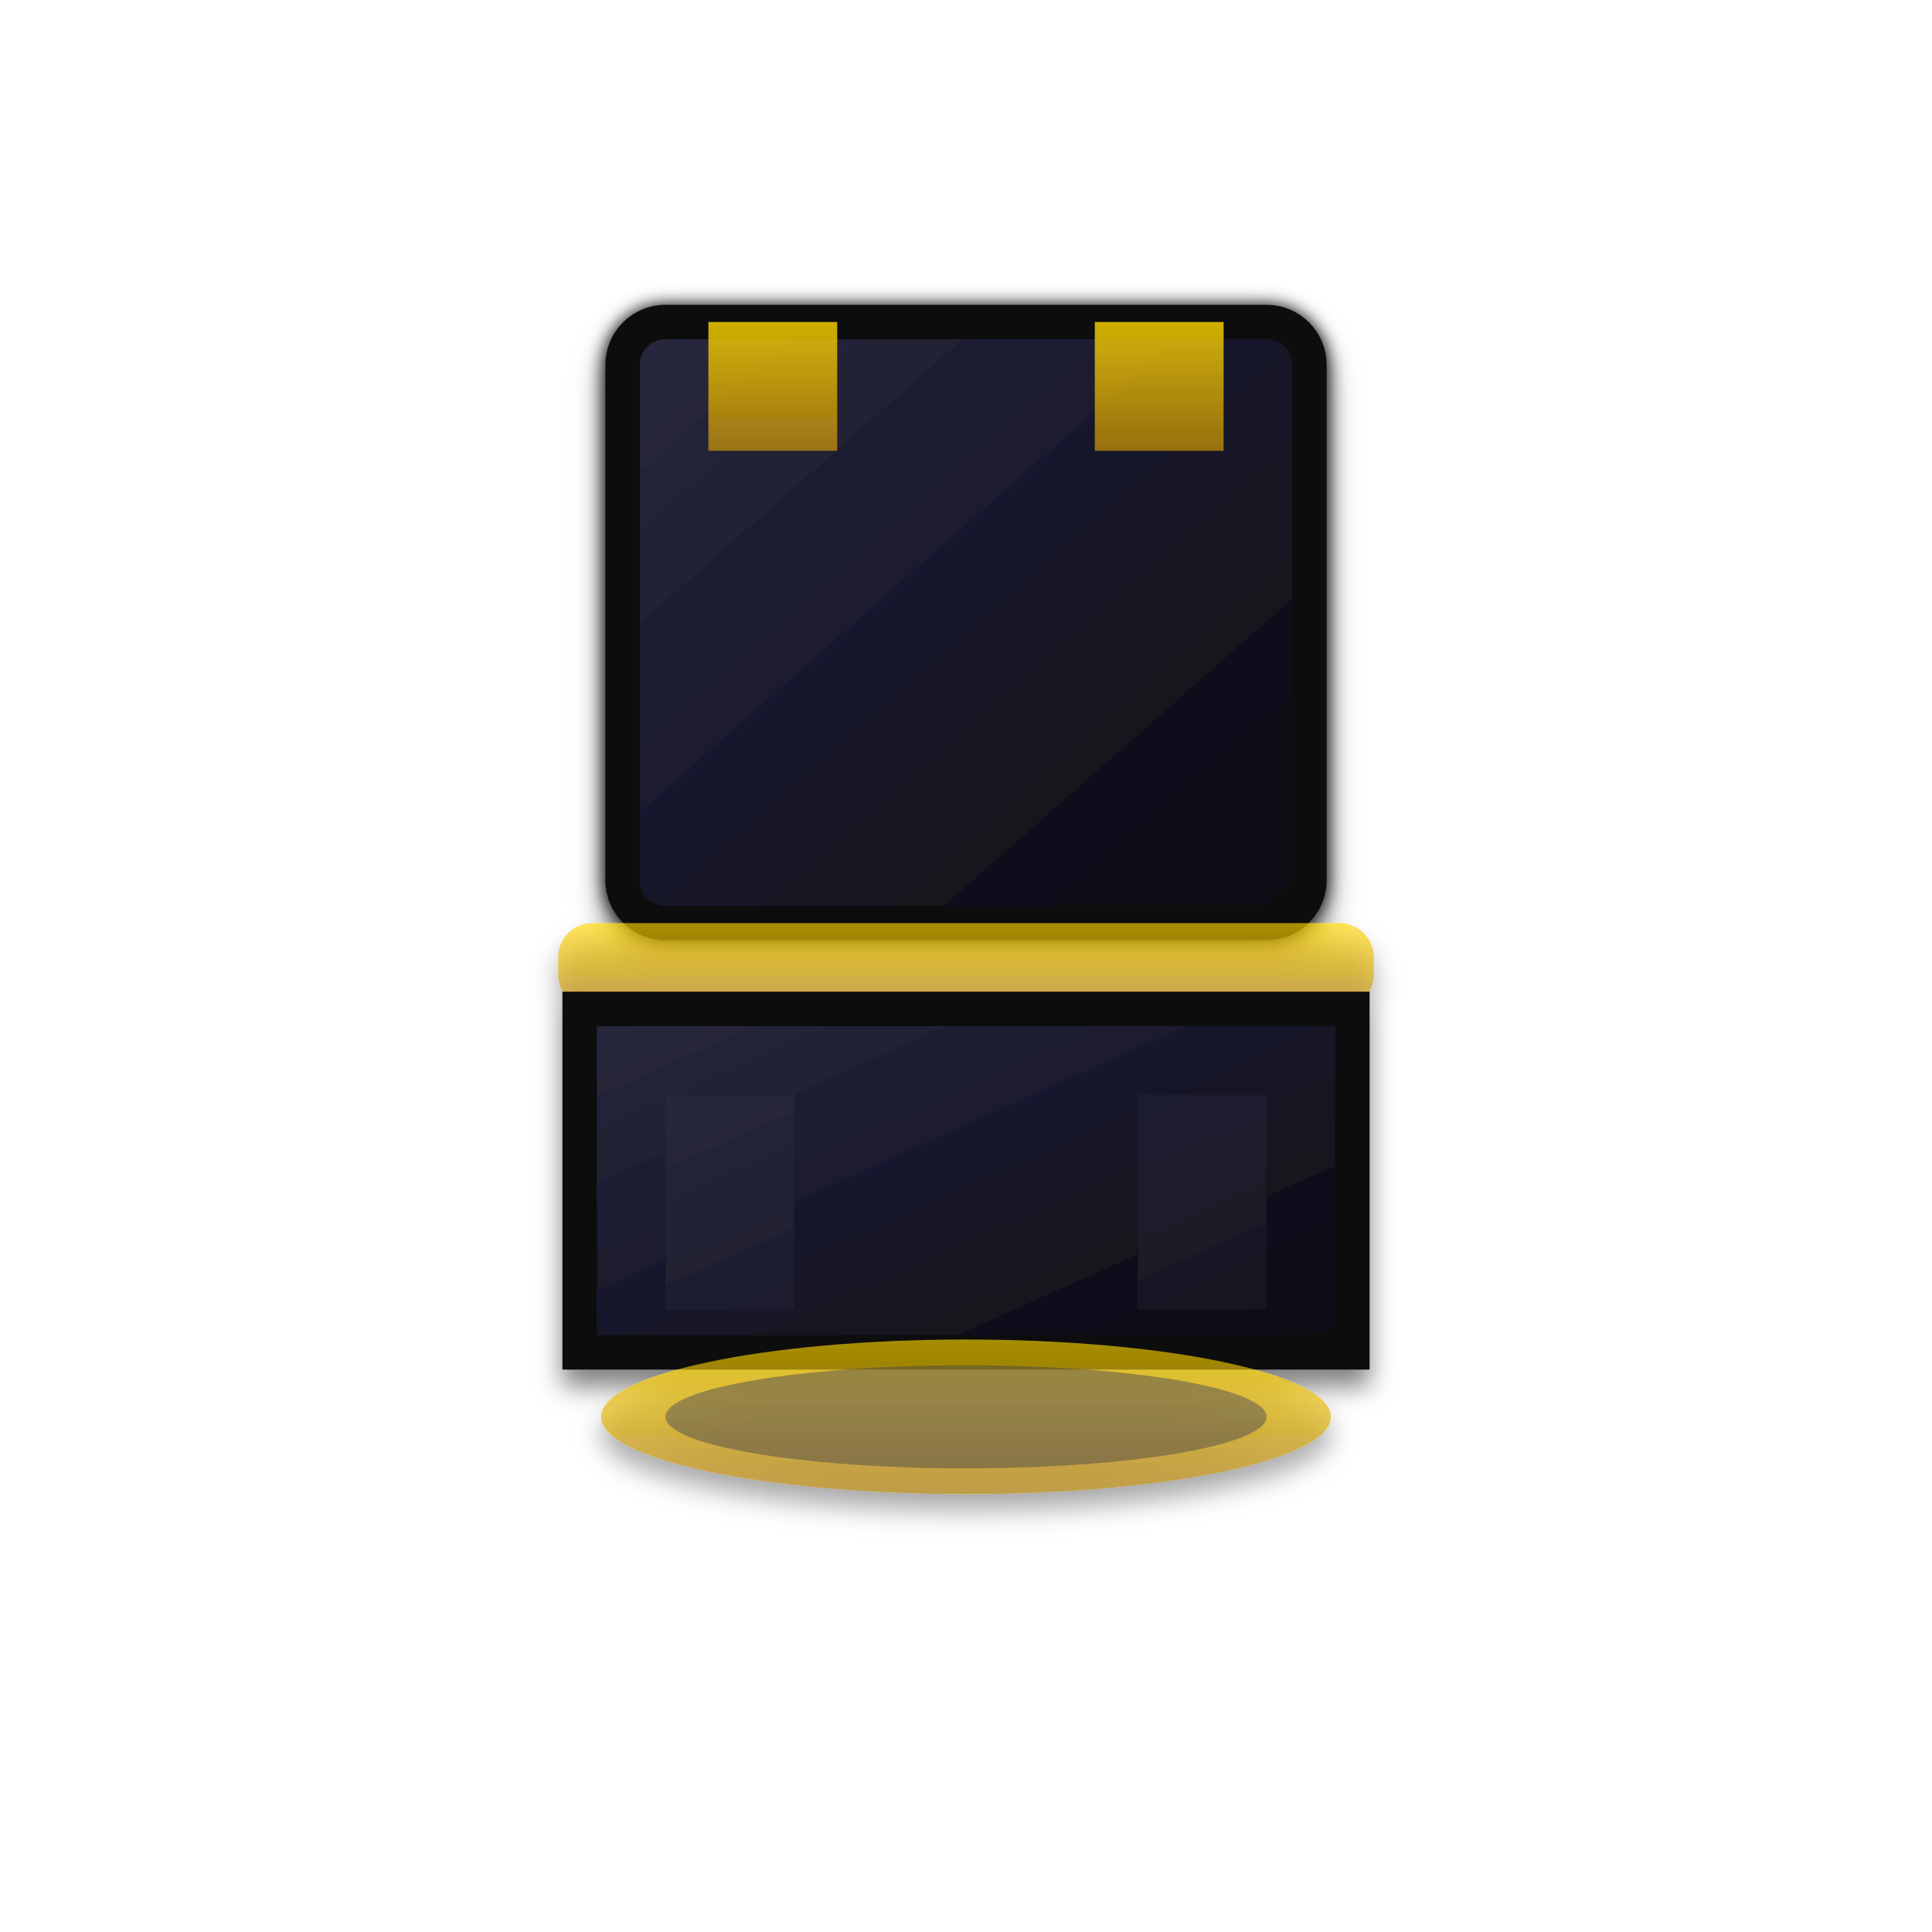
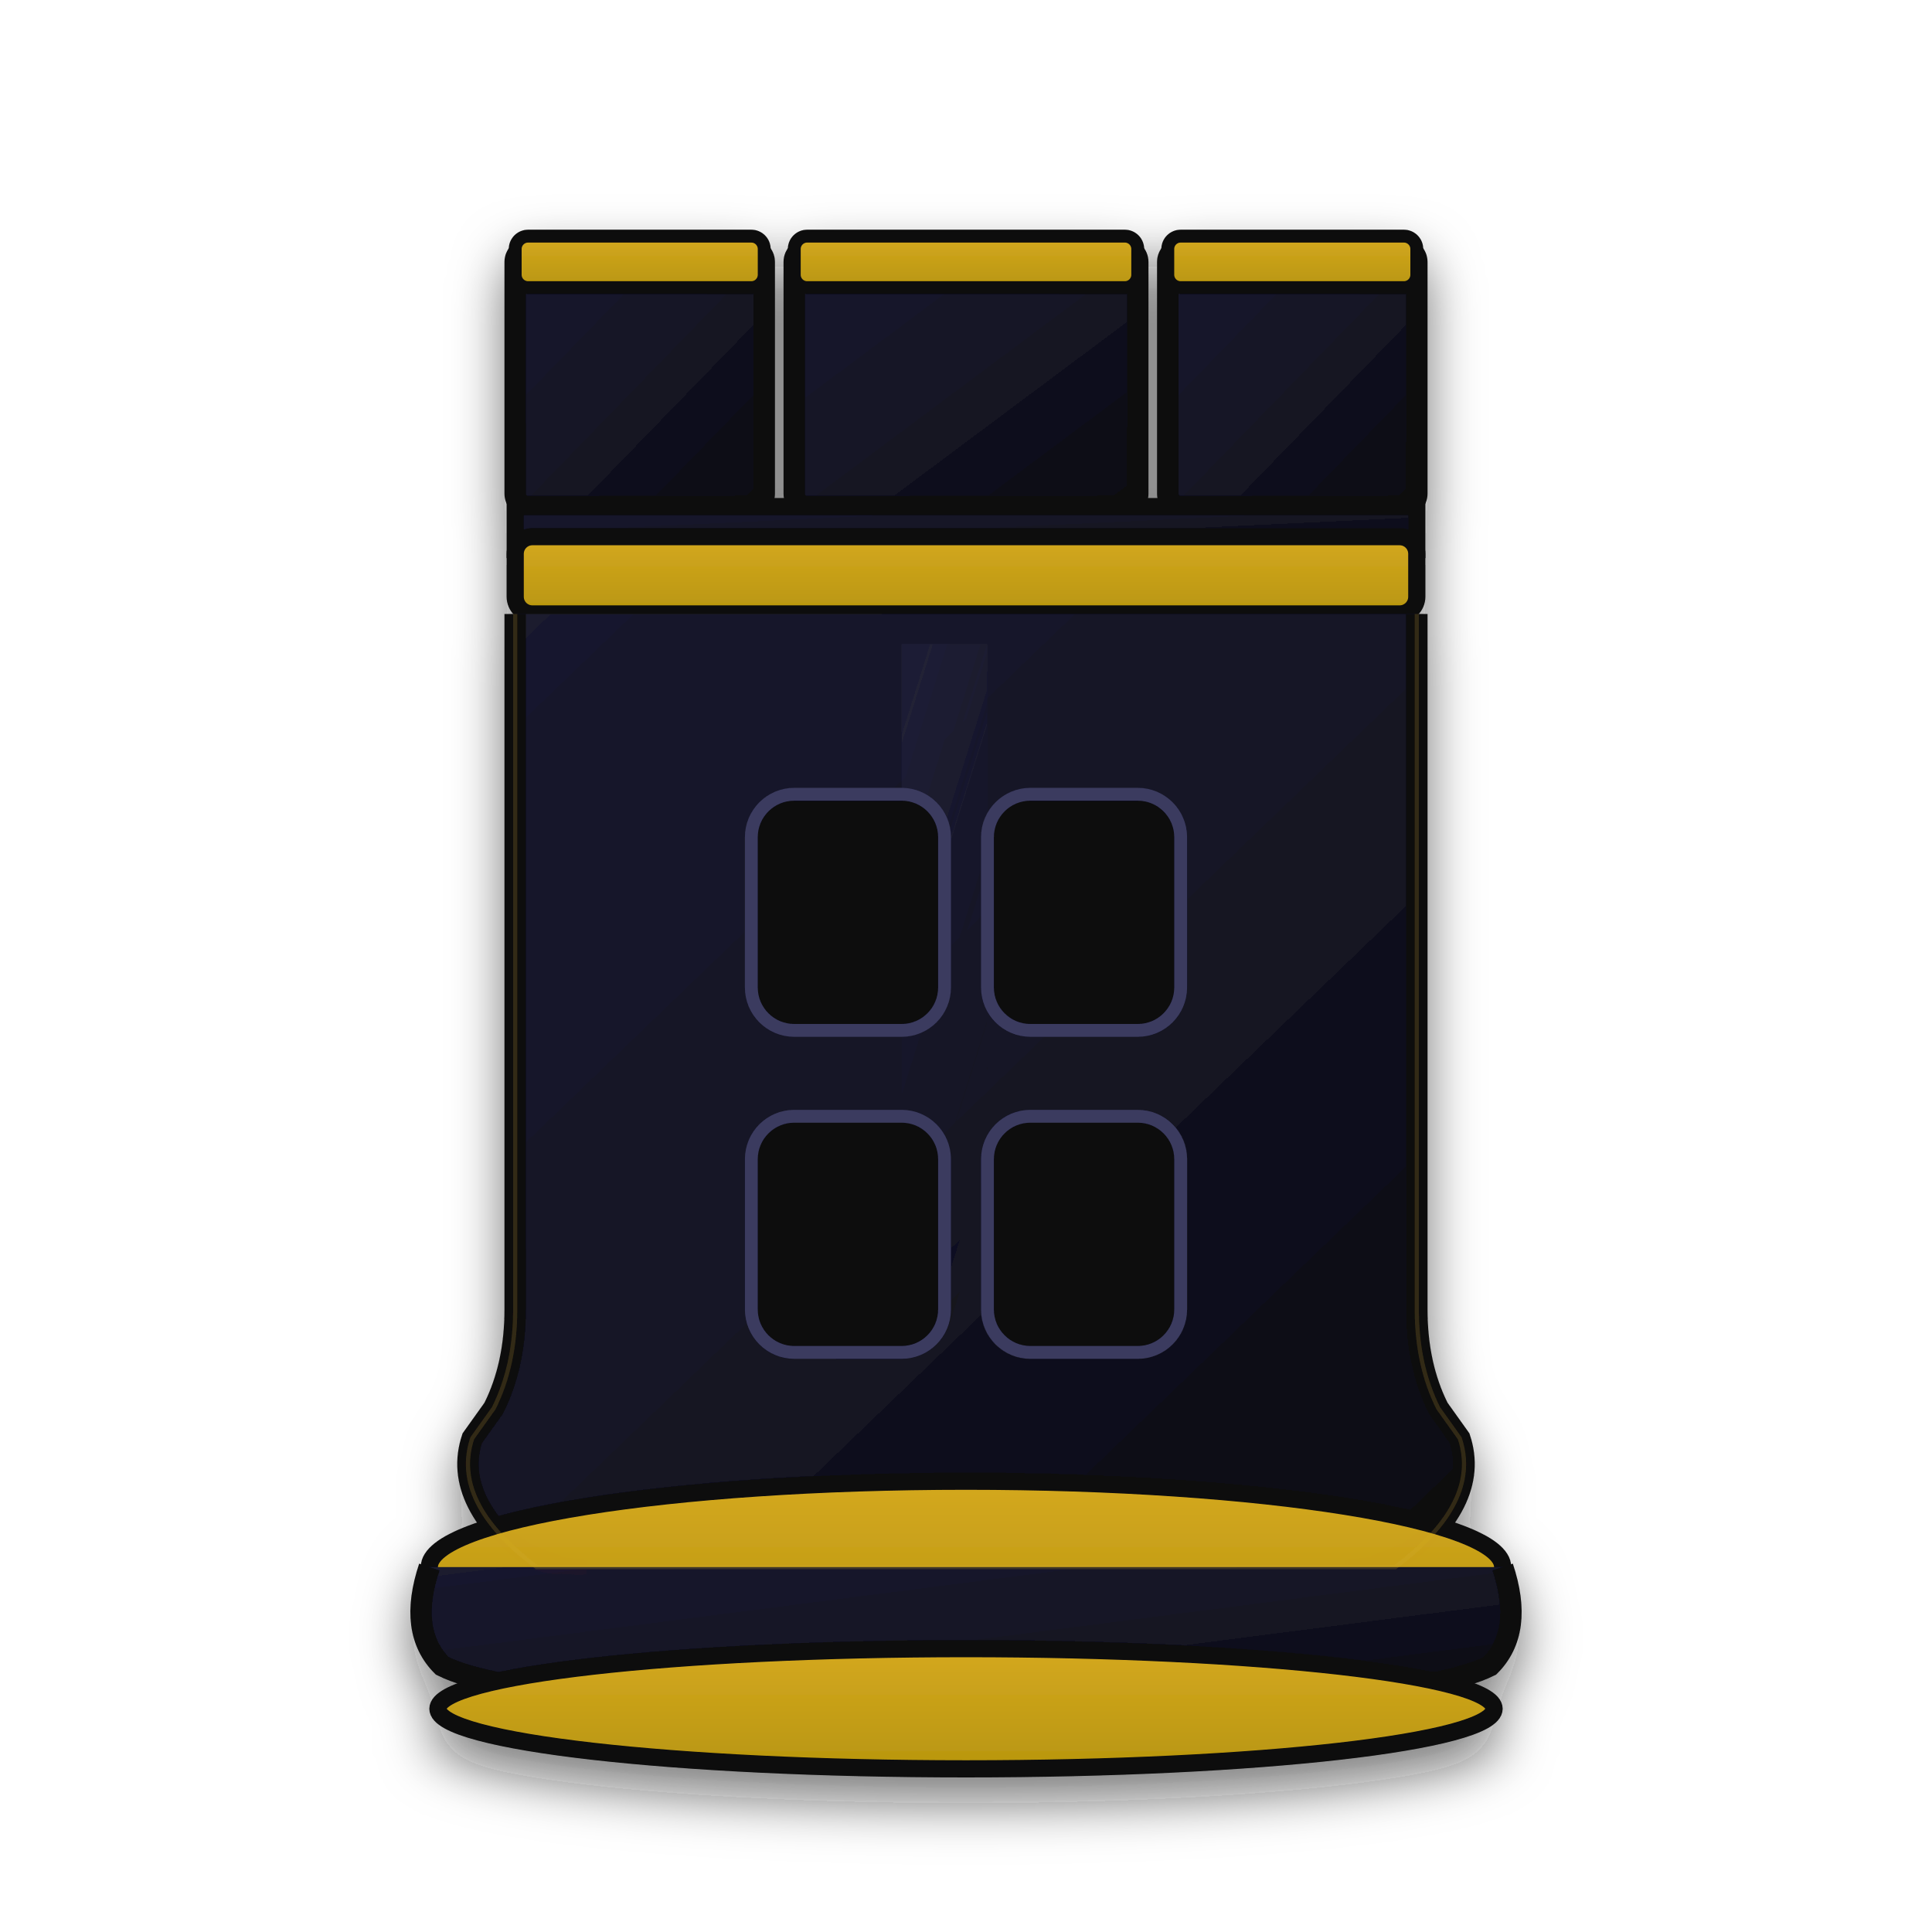
<svg xmlns="http://www.w3.org/2000/svg" viewBox="0 0 450 450">
  <defs>
    <linearGradient id="brBody" x1="0%" y1="0%" x2="100%" y2="100%">
-       <stop offset="0%" style="stop-color:#2a2a3e;stop-opacity:1" />
-       <stop offset="40%" style="stop-color:#1a1a2e;stop-opacity:1" />
+       <stop offset="0%" style="stop-color:#1a1a2e;stop-opacity:1" />
+       <stop offset="50%" style="stop-color:#141425;stop-opacity:1" />
      <stop offset="100%" style="stop-color:#0a0a0f;stop-opacity:1" />
    </linearGradient>
-     <linearGradient id="brTop" x1="0%" y1="0%" x2="0%" y2="100%">
-       <stop offset="0%" style="stop-color:#ffd700;stop-opacity:0.8" />
-       <stop offset="100%" style="stop-color:#b8860b;stop-opacity:0.8" />
+     <linearGradient id="brGold" x1="0%" y1="0%" x2="0%" y2="100%">
+       <stop offset="0%" style="stop-color:#D4A820;stop-opacity:1" />
+       <stop offset="100%" style="stop-color:#B8960F;stop-opacity:1" />
+     </linearGradient>
+     <linearGradient id="brHighlight" x1="30%" y1="0%" x2="70%" y2="100%">
+       <stop offset="0%" style="stop-color:#3a3a5e;stop-opacity:0.6" />
+       <stop offset="100%" style="stop-color:#0a0a0f;stop-opacity:0" />
    </linearGradient>
    <filter id="brShadow" x="-30%" y="-30%" width="160%" height="160%">
-       <feDropShadow dx="0" dy="4" stdDeviation="3" flood-color="#000000" flood-opacity="0.5" />
+       <feDropShadow dx="0" dy="6" stdDeviation="6" flood-color="#0a0a0f" flood-opacity="0.55" />
    </filter>
-     <filter id="brGlow" x="-50%" y="-50%" width="200%" height="200%">
-       <feGaussianBlur stdDeviation="2" result="blur" />
+     <filter id="brGlow" x="-20%" y="-20%" width="140%" height="140%">
+       <feGaussianBlur in="SourceAlpha" stdDeviation="6" result="blur" />
+       <feFlood flood-color="#D4A820" flood-opacity="0.15" result="color" />
+       <feComposite in="color" in2="blur" operator="in" result="glow" />
      <feMerge>
-         <feMergeNode in="blur" />
+         <feMergeNode in="glow" />
        <feMergeNode in="SourceGraphic" />
      </feMerge>
    </filter>
  </defs>
  <g filter="url(#brShadow)">
-     <rect x="145" y="75" width="160" height="140" rx="10" fill="url(#brBody)" stroke="#0a0a0f" stroke-width="8" filter="url(#brGlow)" />
-     <rect x="165" y="75" width="30" height="30" fill="url(#brTop)" />
-     <rect x="255" y="75" width="30" height="30" fill="url(#brTop)" />
-     <rect x="130" y="215" width="190" height="20" rx="8" fill="url(#brTop)" opacity="0.8" />
-     <rect x="135" y="235" width="180" height="80" fill="url(#brBody)" stroke="#0a0a0f" stroke-width="8" />
-     <rect x="155" y="255" width="30" height="50" fill="#3a3a4e" opacity="0.2" />
-     <rect x="265" y="255" width="30" height="50" fill="#3a3a4e" opacity="0.2" />
-     <ellipse cx="225" cy="330" rx="85" ry="18" fill="url(#brTop)" opacity="0.8" />
-     <ellipse cx="225" cy="330" rx="70" ry="12" fill="#3a3a4e" opacity="0.4" />
+     <rect x="120" y="58" width="58" height="60" rx="3" fill="url(#brBody)" stroke="#0a0a0f" stroke-width="5" />
+     <rect x="185" y="58" width="80" height="60" rx="3" fill="url(#brBody)" stroke="#0a0a0f" stroke-width="5" />
+     <rect x="272" y="58" width="58" height="60" rx="3" fill="url(#brBody)" stroke="#0a0a0f" stroke-width="5" />
+     <rect x="120" y="55" width="58" height="12" rx="3" fill="url(#brGold)" stroke="#0a0a0f" stroke-width="3" />
+     <rect x="185" y="55" width="80" height="12" rx="3" fill="url(#brGold)" stroke="#0a0a0f" stroke-width="3" />
+     <rect x="272" y="55" width="58" height="12" rx="3" fill="url(#brGold)" stroke="#0a0a0f" stroke-width="3" />
+     <path d="M120,118 L120,128 L330,128 L330,118 L272,118 L265,118 L185,118 L178,118 L120,118 Z" fill="url(#brBody)" stroke="#0a0a0f" stroke-width="4" />
+     <rect x="120" y="125" width="210" height="18" rx="4" fill="url(#brGold)" stroke="#0a0a0f" stroke-width="4" />
+     <path d="M120,143 L120,305 Q120,318 115,328 L110,335 Q105,350 125,365 L325,365 Q345,350 340,335 L335,328 Q330,318 330,305 L330,143" fill="url(#brBody)" stroke="#0a0a0f" stroke-width="5" />
+     <path d="M210,150 Q210,200 210,260 L210,310 L230,310 L230,260 L230,200 L230,150 Z" fill="url(#brHighlight)" opacity="0.4" />
+     <rect x="175" y="185" width="45" height="55" rx="10" fill="#0a0a0f" stroke="#3a3a5e" stroke-width="3" />
+     <rect x="230" y="185" width="45" height="55" rx="10" fill="#0a0a0f" stroke="#3a3a5e" stroke-width="3" />
+     <rect x="175" y="260" width="45" height="55" rx="10" fill="#0a0a0f" stroke="#3a3a5e" stroke-width="3" />
+     <rect x="230" y="260" width="45" height="55" rx="10" fill="#0a0a0f" stroke="#3a3a5e" stroke-width="3" />
+     <ellipse cx="225" cy="365" rx="125" ry="20" fill="url(#brGold)" stroke="#0a0a0f" stroke-width="4" />
+     <path d="M100,365 Q95,380 103,388 Q123,398 225,398 Q327,398 347,388 Q355,380 350,365" fill="url(#brBody)" stroke="#0a0a0f" stroke-width="5" />
+     <ellipse cx="225" cy="398" rx="123" ry="14" fill="url(#brGold)" stroke="#0a0a0f" stroke-width="4" />
+     <path d="M120,143 L120,305 Q120,318 115,328 L110,335 Q105,350 125,365 L325,365 Q345,350 340,335 L335,328 Q330,318 330,305 L330,143" fill="none" stroke="#D4A820" stroke-width="1" opacity="0.2" filter="url(#brGlow)" />
  </g>
</svg>
